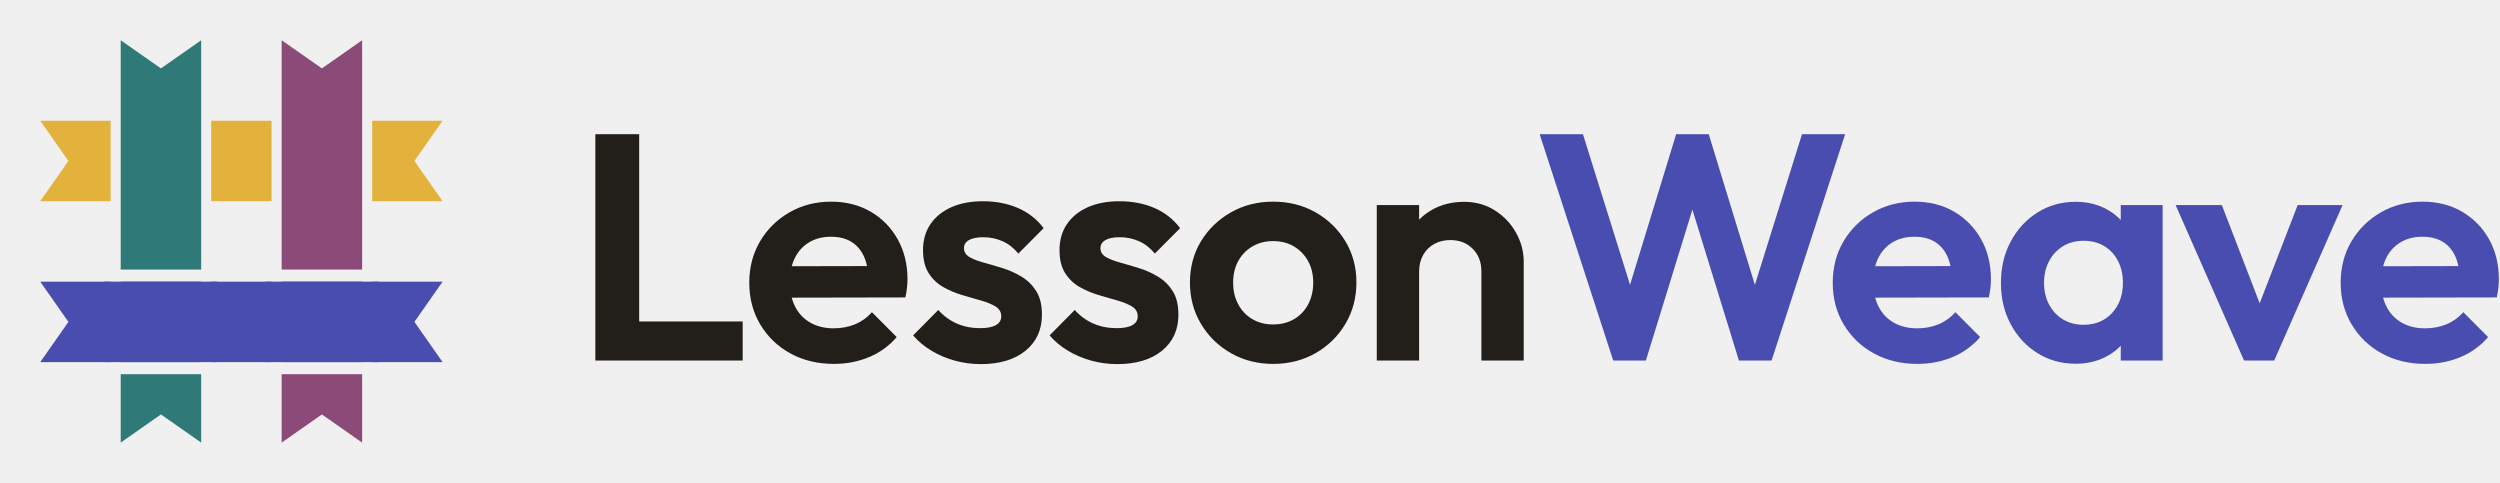
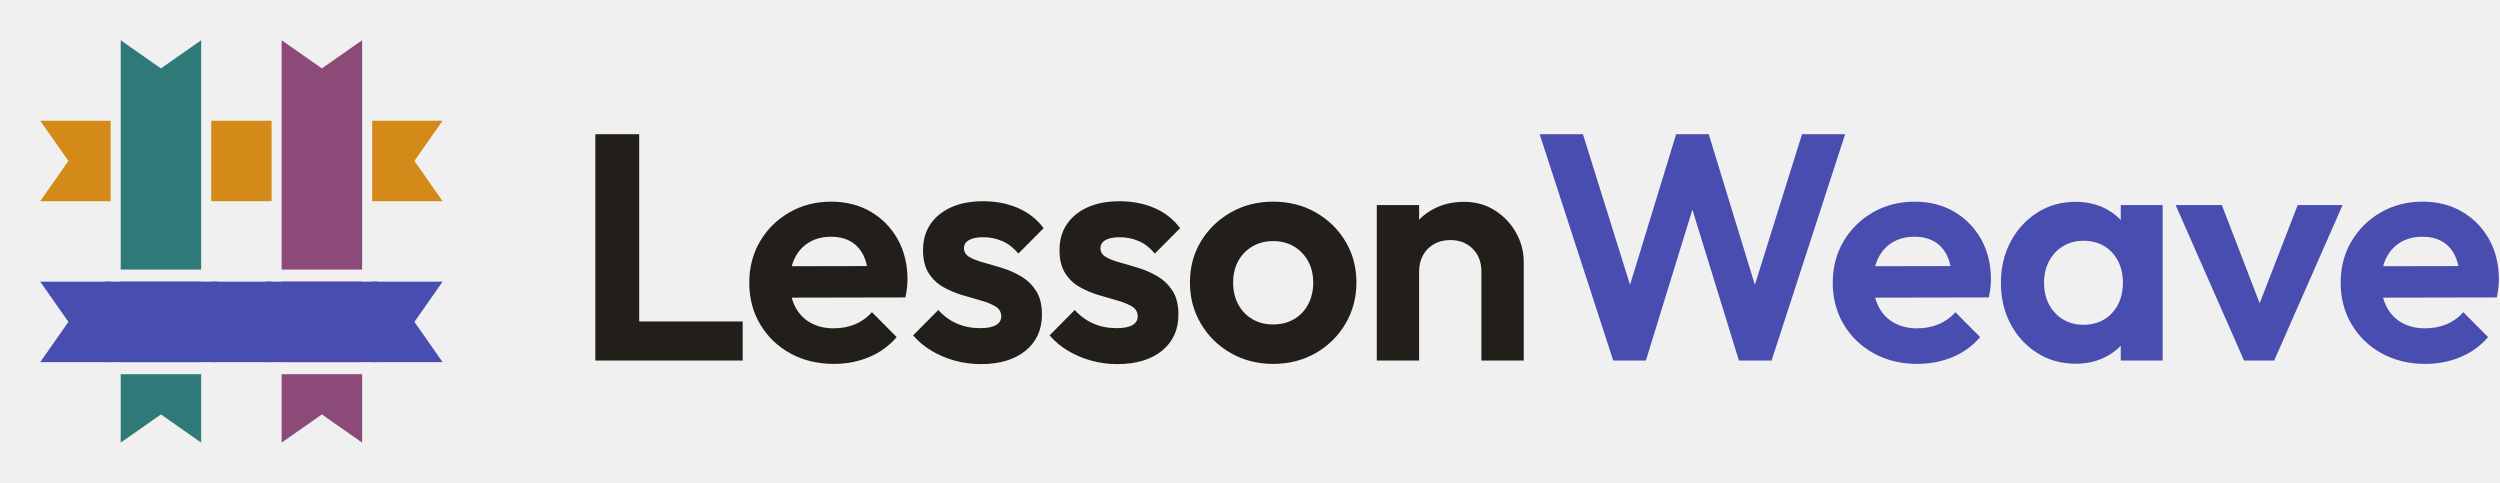
<svg xmlns="http://www.w3.org/2000/svg" viewBox="0 0 559.208 108" width="559.208" height="108" role="img" aria-label="LessonWeave">
  <g transform="translate(0 0) scale(0.9)">
    <defs>
      <mask id="lw-logo-color-under" maskUnits="userSpaceOnUse" x="0" y="0" width="120" height="120">
        <rect width="120" height="120" fill="#fff" />
        <path d="M30 10L40 17L50 10V110L40 103L30 110Z" fill="#000" stroke="#000" stroke-width="5" stroke-linejoin="round" />
        <path d="M70 10L80 17L90 10V110L80 103L70 110Z" fill="#000" stroke="#000" stroke-width="5" stroke-linejoin="round" />
      </mask>
      <mask id="lw-logo-color-verticals" maskUnits="userSpaceOnUse" x="0" y="0" width="120" height="120">
        <rect width="120" height="120" fill="#fff" />
        <path d="M28 68.5H52M28 91.5H52M68 68.5H92M68 91.5H92" stroke="#000" stroke-width="3" />
      </mask>
    </defs>
    <g mask="url(#lw-logo-color-under)">
-       <path d="M10 30H110L103 40L110 50H10L17 40Z" fill="#E3B23C" />
+       <path d="M10 30H110L103 40L110 50H10L17 40Z" fill="#D48A19" />
      <path d="M10 70H110L103 80L110 90H10L17 80Z" fill="#4A4DB0" />
    </g>
    <g mask="url(#lw-logo-color-verticals)">
      <path d="M30 10L40 17L50 10V110L40 103L30 110Z" fill="#2F7A78" />
      <path d="M70 10L80 17L90 10V110L80 103L70 110Z" fill="#8C4A78" />
    </g>
    <rect x="26" y="70" width="28" height="20" fill="#4A4DB0" />
    <rect x="66" y="70" width="28" height="20" fill="#4A4DB0" />
  </g>
  <g transform="translate(128 80.64) scale(0.072)">
    <path d="M71.8 0V-703H208V0ZM171.8 0V-121.2H529.5V0ZM812.8 10.5Q737.2 10.5 677.9 -22Q618.5 -54.5 584.2 -111.9Q550 -169.2 550 -241.5Q550 -313.5 583.6 -370.4Q617.2 -427.2 675.1 -460.4Q733 -493.5 804.2 -493.5Q873.8 -493.5 927.1 -462.4Q980.5 -431.2 1011 -376.8Q1041.5 -322.2 1041.5 -252.5Q1041.5 -239.8 1040 -226.2Q1038.5 -212.8 1035 -196L628.5 -195.2V-292.8L974 -293.5L920.5 -253.2Q919 -296.2 905.4 -325.1Q891.8 -354 866.4 -369.2Q841 -384.5 803.8 -384.5Q764.8 -384.5 736 -367.2Q707.2 -350 691.6 -318.6Q676 -287.2 676 -243.5Q676 -199.5 692.6 -167.1Q709.2 -134.8 740 -117.4Q770.8 -100 812 -100Q848.5 -100 878.8 -112.6Q909 -125.2 931 -150.2L1008 -72.8Q972.5 -31.5 922 -10.5Q871.5 10.5 812.8 10.5ZM1269.2 11.2Q1227.8 11.2 1188.5 0.4Q1149.2 -10.5 1116.1 -30.4Q1083 -50.2 1059 -78L1137.2 -157Q1162 -129.2 1194.8 -114.9Q1227.5 -100.5 1267.5 -100.5Q1299.5 -100.5 1316.1 -109.9Q1332.8 -119.2 1332.8 -137Q1332.8 -157 1315.1 -167.8Q1297.5 -178.5 1269.8 -186.4Q1242 -194.2 1211.2 -203.4Q1180.5 -212.5 1152.6 -228.2Q1124.8 -244 1107.2 -271.6Q1089.8 -299.2 1089.8 -343Q1089.8 -389.2 1112.5 -423.1Q1135.2 -457 1177 -475.9Q1218.8 -494.8 1276 -494.8Q1335.8 -494.8 1384.4 -473.9Q1433 -453 1464.5 -411.2L1386 -332.2Q1364 -358.8 1336.2 -370.9Q1308.5 -383 1277.2 -383Q1247.8 -383 1232.4 -374.1Q1217 -365.2 1217 -349Q1217 -331.2 1234.5 -321.2Q1252 -311.2 1279.8 -303.8Q1307.5 -296.2 1338.1 -286.6Q1368.8 -277 1396.5 -260.1Q1424.2 -243.2 1441.8 -215.2Q1459.2 -187.2 1459.2 -142.5Q1459.2 -71.8 1408 -30.2Q1356.8 11.2 1269.2 11.2ZM1693.2 11.2Q1651.8 11.2 1612.5 0.4Q1573.2 -10.5 1540.1 -30.4Q1507 -50.2 1483 -78L1561.2 -157Q1586 -129.2 1618.8 -114.9Q1651.5 -100.5 1691.5 -100.5Q1723.5 -100.5 1740.1 -109.9Q1756.8 -119.2 1756.8 -137Q1756.8 -157 1739.1 -167.8Q1721.5 -178.5 1693.8 -186.4Q1666 -194.2 1635.2 -203.4Q1604.5 -212.5 1576.6 -228.2Q1548.8 -244 1531.2 -271.6Q1513.8 -299.2 1513.8 -343Q1513.8 -389.2 1536.5 -423.1Q1559.2 -457 1601 -475.9Q1642.8 -494.8 1700 -494.8Q1759.8 -494.8 1808.4 -473.9Q1857 -453 1888.5 -411.2L1810 -332.2Q1788 -358.8 1760.2 -370.9Q1732.5 -383 1701.2 -383Q1671.8 -383 1656.4 -374.1Q1641 -365.2 1641 -349Q1641 -331.2 1658.5 -321.2Q1676 -311.2 1703.8 -303.8Q1731.5 -296.2 1762.1 -286.6Q1792.8 -277 1820.5 -260.1Q1848.2 -243.2 1865.8 -215.2Q1883.2 -187.2 1883.2 -142.5Q1883.2 -71.8 1832 -30.2Q1780.8 11.2 1693.2 11.2ZM2177.5 10.5Q2104.8 10.5 2046.1 -23Q1987.5 -56.5 1953.2 -114Q1919 -171.5 1919 -242.5Q1919 -313.5 1953.1 -370Q1987.2 -426.5 2045.9 -460Q2104.5 -493.5 2177.2 -493.5Q2250.8 -493.5 2309.2 -460.4Q2367.8 -427.2 2402 -370.4Q2436.2 -313.5 2436.2 -242.5Q2436.2 -171.5 2402.1 -114Q2368 -56.5 2309.5 -23Q2251 10.5 2177.5 10.5ZM2177.2 -112Q2214.2 -112 2242.5 -128.5Q2270.8 -145 2286.4 -174.6Q2302 -204.2 2302 -242.2Q2302 -280.2 2285.9 -309.1Q2269.8 -338 2242 -354.5Q2214.2 -371 2177.2 -371Q2141.2 -371 2113 -354.4Q2084.8 -337.8 2069 -308.9Q2053.2 -280 2053.2 -242Q2053.2 -204.2 2069 -174.6Q2084.8 -145 2113 -128.5Q2141.2 -112 2177.2 -112ZM2824.5 0V-276.8Q2824.5 -320 2797.5 -347.1Q2770.5 -374.2 2728.4 -374.2Q2699.8 -374.2 2677.8 -362Q2655.8 -349.8 2643.4 -327.6Q2631 -305.5 2631 -276.8L2579.8 -303.2Q2579.8 -359.5 2604.4 -402.1Q2629 -444.8 2672.4 -468.9Q2715.8 -493 2770.8 -493Q2824.2 -493 2866.1 -466.5Q2908 -440 2932 -397.2Q2956 -354.5 2956 -306V0ZM2499.5 0V-483H2631V0Z" fill="#221E19" />
    <path d="M3234 0 3005.5 -703H3140L3309.2 -161.8H3263.8L3429.5 -703H3530.8L3696.5 -161.8H3651.2L3820.5 -703H3954.5L3726 0H3624.5L3458 -540.2H3502L3335.5 0ZM4178.8 10.5Q4103.2 10.5 4043.9 -22Q3984.5 -54.5 3950.2 -111.9Q3916 -169.2 3916 -241.5Q3916 -313.5 3949.6 -370.4Q3983.2 -427.2 4041.1 -460.4Q4099 -493.5 4170.2 -493.5Q4239.8 -493.5 4293.1 -462.4Q4346.5 -431.2 4377 -376.8Q4407.5 -322.2 4407.5 -252.5Q4407.5 -239.8 4406 -226.2Q4404.5 -212.8 4401 -196L3994.5 -195.2V-292.8L4340 -293.5L4286.5 -253.2Q4285 -296.2 4271.4 -325.1Q4257.8 -354 4232.4 -369.2Q4207 -384.5 4169.8 -384.5Q4130.8 -384.5 4102 -367.2Q4073.2 -350 4057.6 -318.6Q4042 -287.2 4042 -243.5Q4042 -199.5 4058.6 -167.1Q4075.2 -134.8 4106 -117.4Q4136.8 -100 4178 -100Q4214.5 -100 4244.8 -112.6Q4275 -125.2 4297 -150.2L4374 -72.8Q4338.5 -31.5 4288 -10.5Q4237.5 10.5 4178.8 10.5ZM4670.5 10Q4604.5 10 4551.9 -23Q4499.2 -56 4468.9 -112.8Q4438.5 -169.5 4438.5 -240.8Q4438.5 -312.8 4468.9 -369.6Q4499.2 -426.5 4551.9 -459.8Q4604.5 -493 4670.5 -493Q4722.5 -493 4763.5 -471.8Q4804.5 -450.5 4829.4 -413.2Q4854.2 -376 4856 -328.5V-154.5Q4854.2 -107 4829.8 -69.8Q4805.2 -32.5 4763.9 -11.2Q4722.5 10 4670.5 10ZM4695 -111Q4750 -111 4783.8 -147.6Q4817.5 -184.2 4817.5 -241.5Q4817.5 -280 4802.2 -309.4Q4787 -338.8 4759.5 -355.4Q4732 -372 4695.2 -372Q4659.2 -372 4631.8 -355.4Q4604.2 -338.8 4588.4 -309.2Q4572.5 -279.8 4572.5 -241.5Q4572.5 -203.2 4588.2 -173.8Q4604 -144.2 4631.6 -127.6Q4659.2 -111 4695 -111ZM4810.8 0V-129.8L4831.8 -247.5L4810.8 -364.2V-483H4941V0ZM5193.8 0 4981.2 -483H5124.8L5278.2 -85H5206.5L5360.5 -483H5500L5287.5 0ZM5756.8 10.5Q5681.2 10.5 5621.9 -22Q5562.5 -54.5 5528.2 -111.9Q5494 -169.2 5494 -241.5Q5494 -313.5 5527.6 -370.4Q5561.2 -427.2 5619.1 -460.4Q5677 -493.5 5748.2 -493.5Q5817.8 -493.5 5871.1 -462.4Q5924.5 -431.2 5955 -376.8Q5985.5 -322.2 5985.5 -252.5Q5985.5 -239.8 5984 -226.2Q5982.5 -212.8 5979 -196L5572.5 -195.2V-292.8L5918 -293.5L5864.5 -253.2Q5863 -296.2 5849.4 -325.1Q5835.8 -354 5810.4 -369.2Q5785 -384.5 5747.8 -384.5Q5708.8 -384.5 5680 -367.2Q5651.2 -350 5635.6 -318.6Q5620 -287.2 5620 -243.5Q5620 -199.5 5636.6 -167.1Q5653.2 -134.8 5684 -117.4Q5714.8 -100 5756 -100Q5792.5 -100 5822.8 -112.6Q5853 -125.2 5875 -150.2L5952 -72.8Q5916.5 -31.5 5866 -10.5Q5815.5 10.5 5756.8 10.5Z" fill="#4A4DB0" />
  </g>
</svg>
